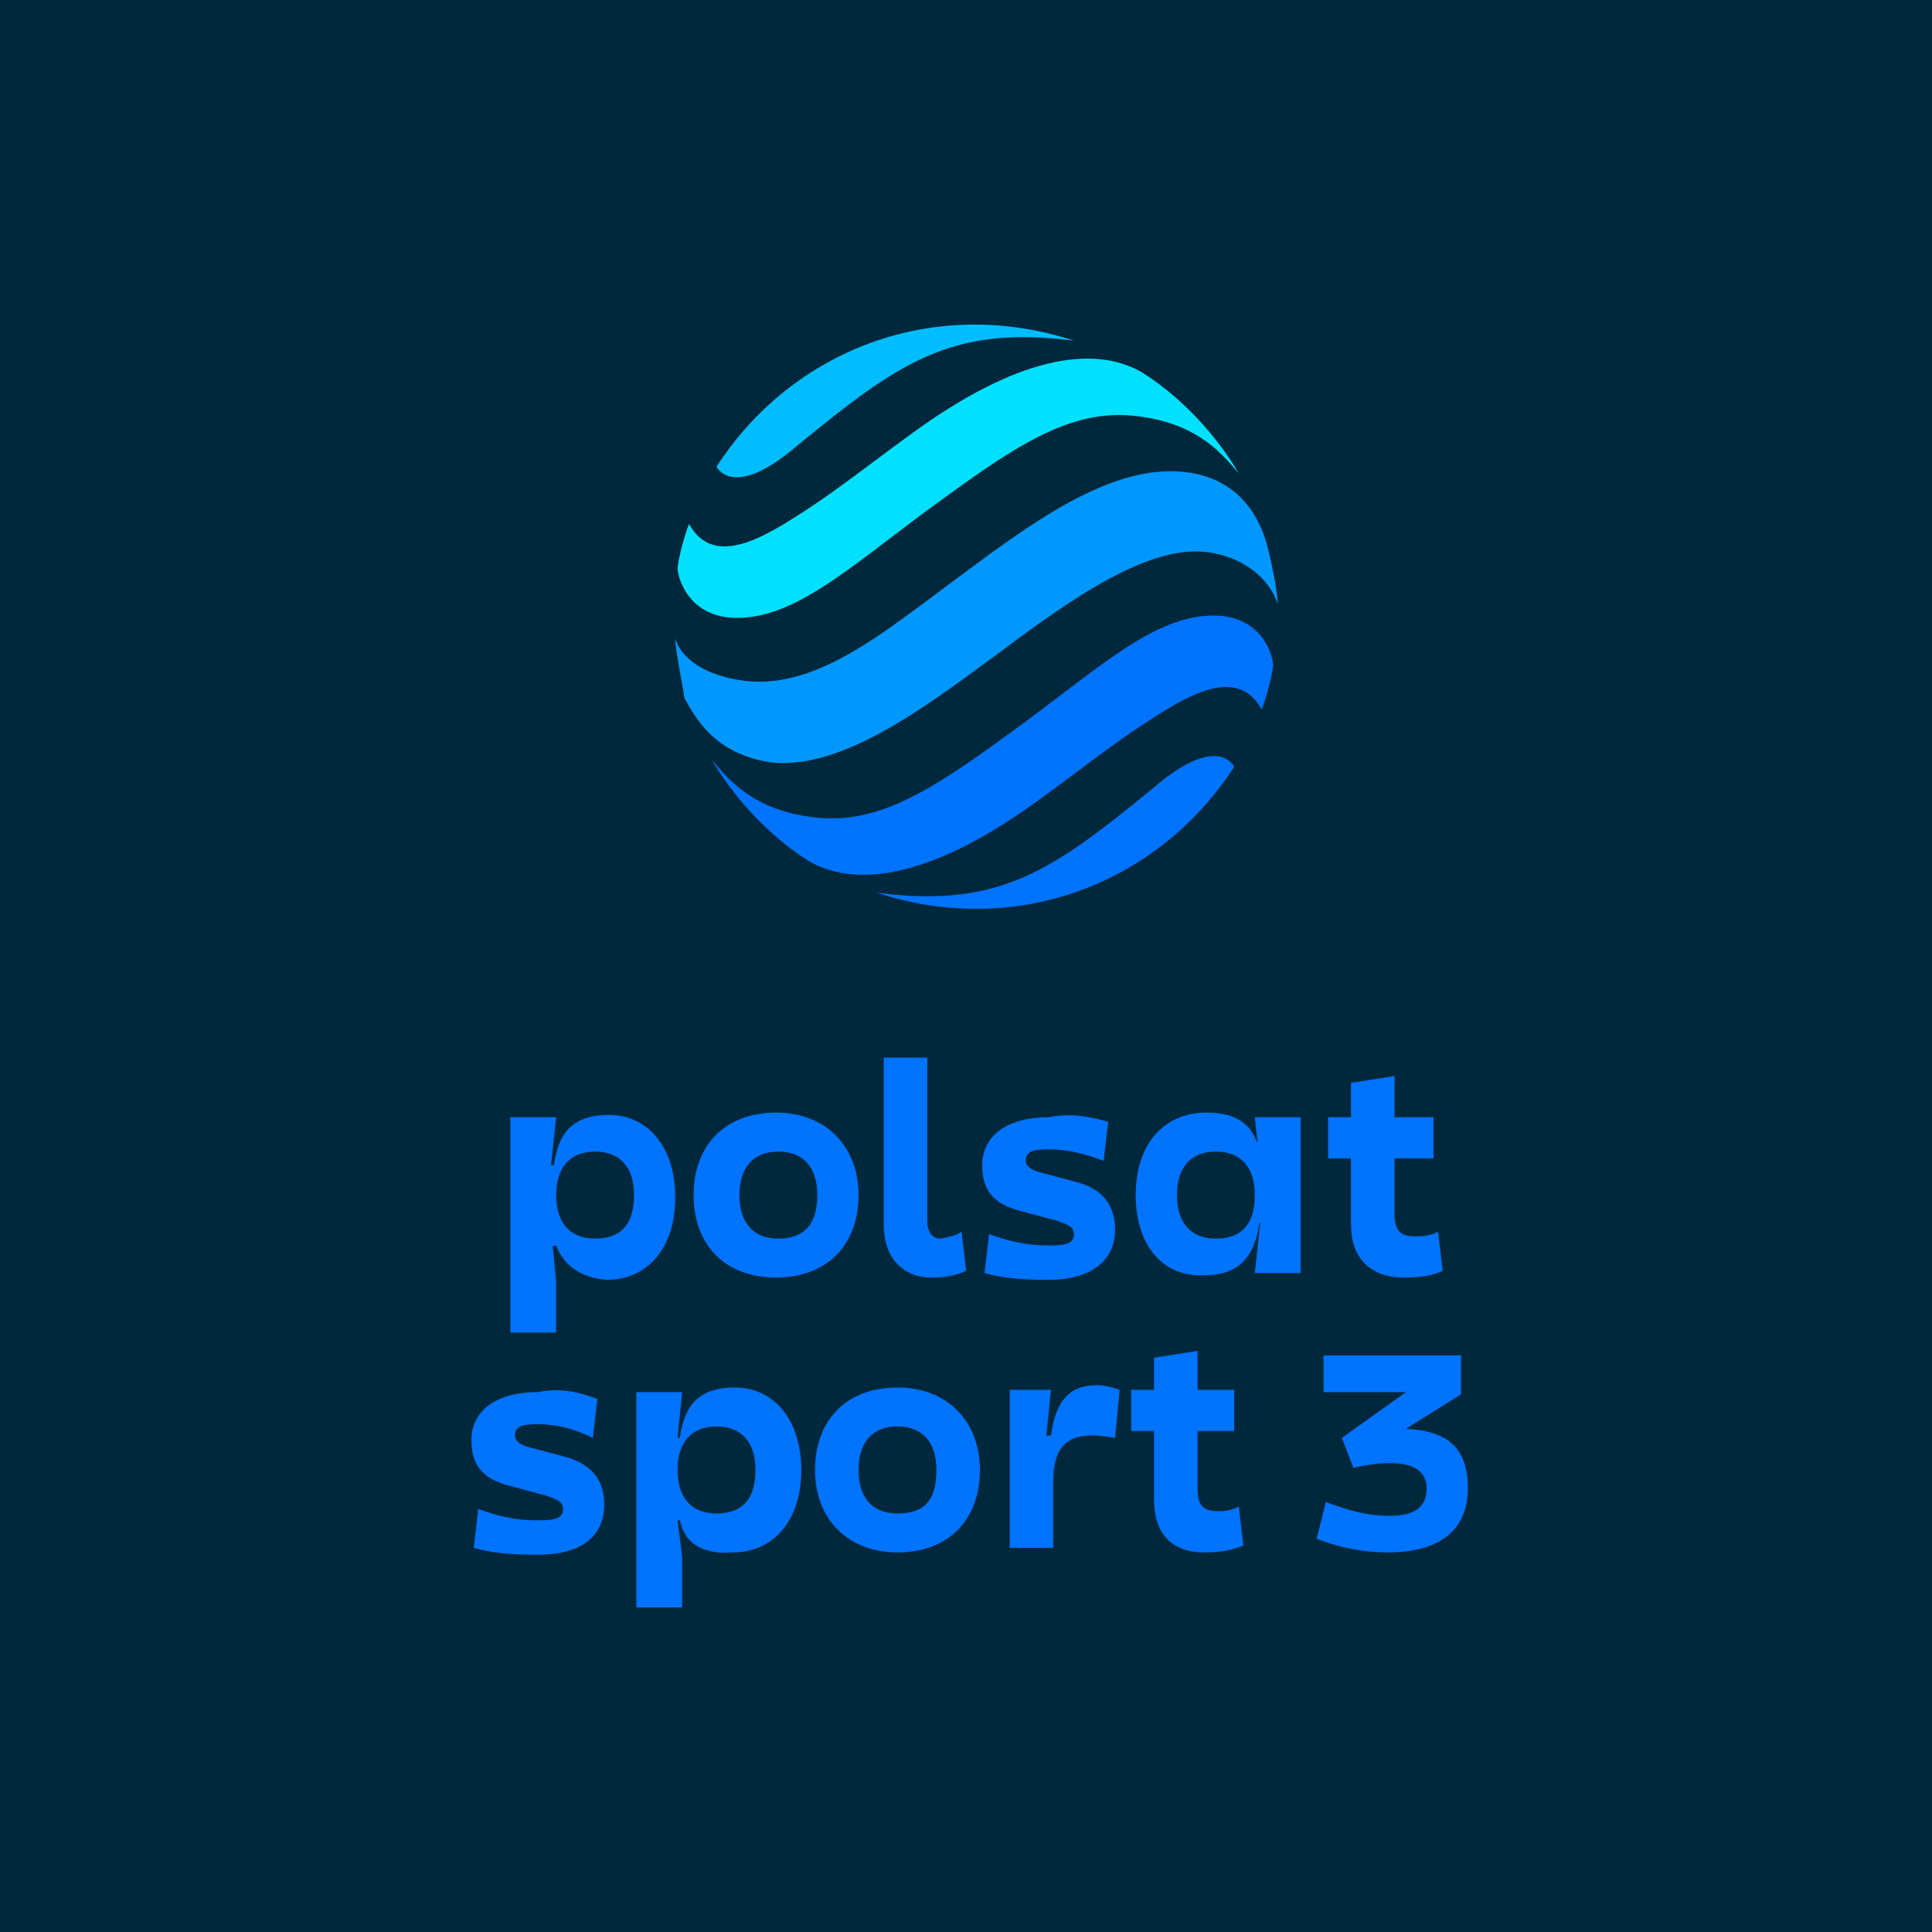
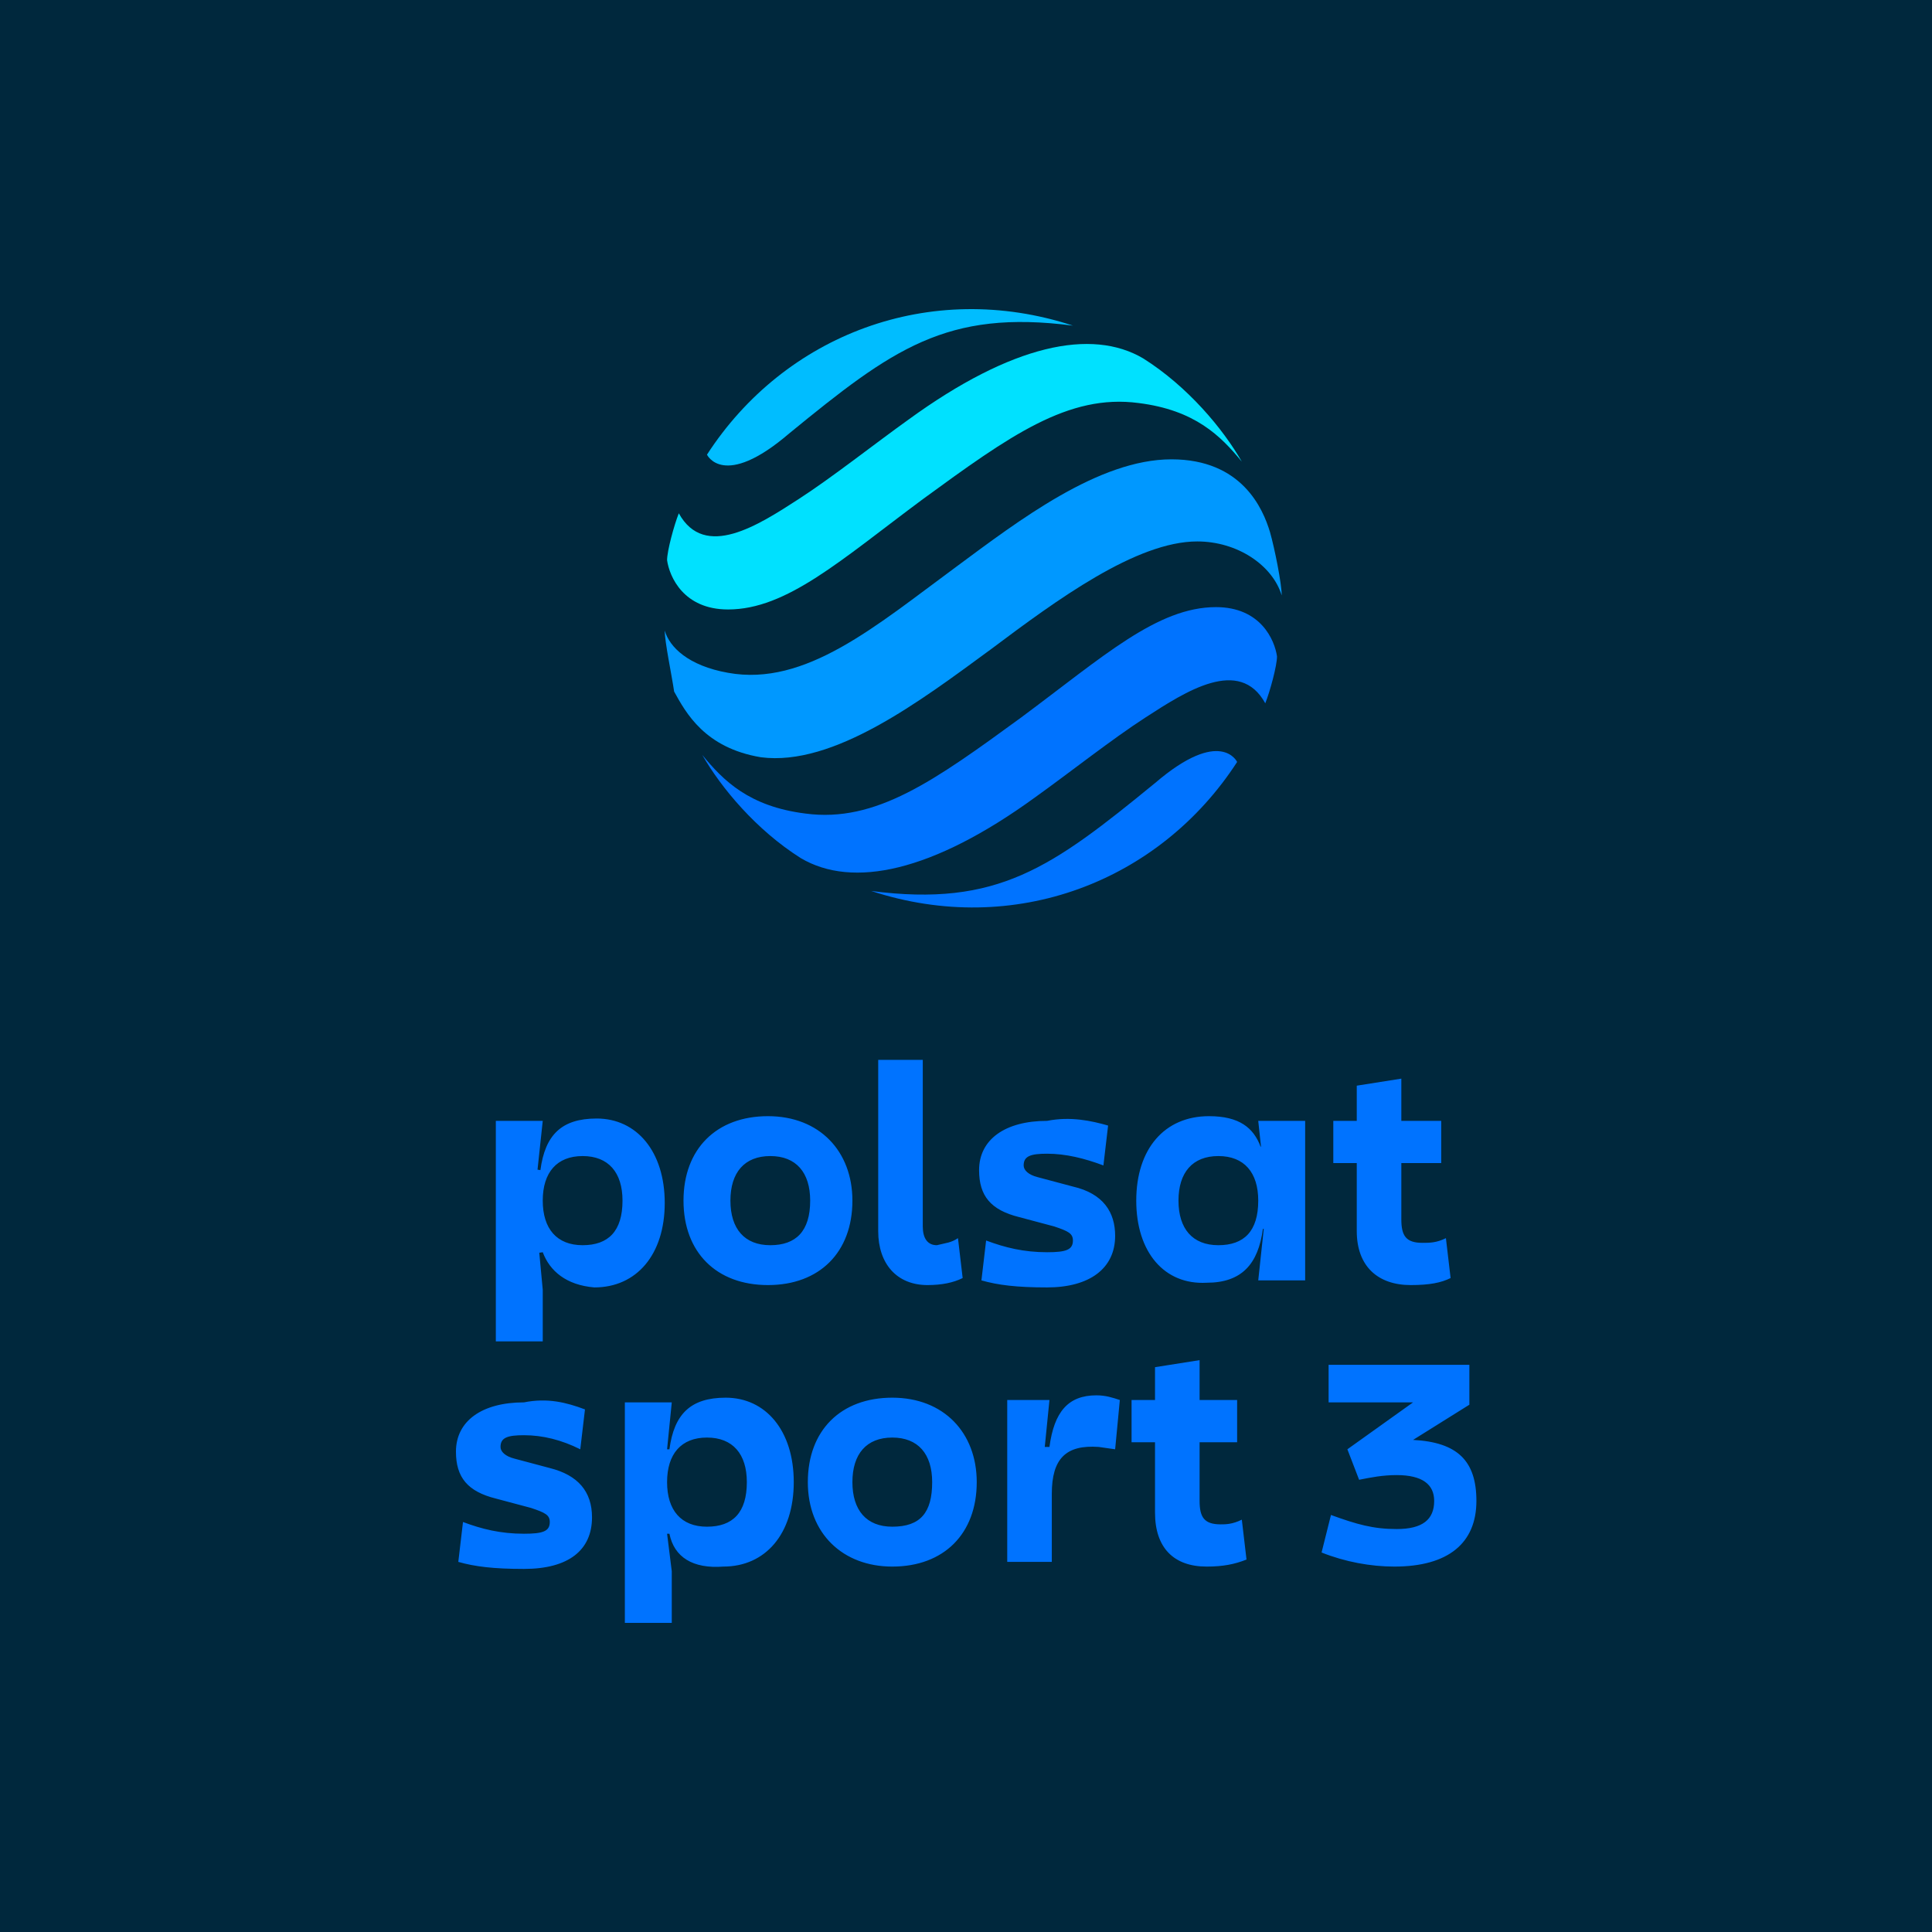
<svg xmlns="http://www.w3.org/2000/svg" width="250" height="250" viewBox="0 0 250 250" fill="none">
  <rect width="250" height="250" fill="#00283D" />
-   <path d="M99.534 98.624C108.723 99.81 119.69 91.51 128.582 84.989C136.882 78.765 146.96 71.354 154.666 71.354C159.705 71.354 164.152 74.318 165.337 78.172C165.337 76.69 164.448 72.243 163.855 70.169C162.966 67.204 160.298 60.98 151.406 60.98C142.217 60.98 132.139 68.687 124.136 74.615C114.058 82.025 105.166 89.732 95.384 87.953C90.345 87.064 87.974 84.693 87.381 82.618C87.381 84.1 88.27 88.25 88.567 90.325C90.049 92.992 92.42 97.439 99.534 98.624Z" fill="#0098FF" />
-   <path d="M138.959 44.084C120.878 38.156 102.5 45.27 92.719 60.387C92.719 60.387 94.794 64.833 103.093 57.719C116.135 47.048 122.953 42.01 138.959 44.084Z" fill="#00BDFF" />
-   <path d="M118.208 55.941C114.058 58.905 108.427 63.351 104.277 66.019C99.238 69.279 92.42 73.725 89.16 67.797C88.567 69.279 87.678 72.54 87.678 73.725C87.974 75.8 89.753 79.95 95.384 79.95C102.795 79.95 109.612 73.725 119.987 66.019C130.954 58.016 138.364 52.68 147.257 53.866C154.37 54.755 157.631 58.016 160.299 61.276C157.927 57.126 153.481 51.791 147.849 48.234C141.328 44.381 131.25 46.456 118.208 55.941Z" fill="#00E1FF" />
-   <path d="M113.465 115.519C131.546 121.448 149.924 114.334 159.705 99.217C159.705 99.217 157.63 94.771 149.331 101.884C136.289 112.555 129.471 117.594 113.465 115.519ZM134.214 103.663C138.364 100.699 143.995 96.253 148.145 93.585C153.184 90.324 160.002 85.878 163.262 91.806C163.855 90.324 164.744 87.064 164.744 85.878C164.448 83.803 162.669 79.654 157.037 79.654C149.627 79.654 142.81 85.878 132.435 93.585C121.468 101.588 114.058 106.923 105.165 105.738C98.052 104.849 94.791 101.588 92.123 98.328C94.495 102.477 98.941 107.813 104.573 111.37C111.094 115.223 121.172 113.148 134.214 103.663ZM66.039 144.568H71.967L71.078 152.867V156.424L71.967 165.909V172.431H66.039V144.568ZM71.967 161.167L69.892 161.463V150.496L71.671 150.792C72.264 146.346 74.338 144.271 78.785 144.271C83.824 144.271 87.381 148.421 87.381 154.942C87.381 161.463 83.824 165.613 78.488 165.613C74.931 165.317 72.856 163.538 71.967 161.167ZM82.045 154.646C82.045 151.089 80.267 149.014 77.006 149.014C73.746 149.014 71.967 151.089 71.967 154.646C71.967 158.203 73.746 160.278 77.006 160.278C80.267 160.278 82.045 158.499 82.045 154.646ZM111.094 154.646C111.094 161.167 106.944 165.317 100.423 165.317C93.902 165.317 89.752 161.167 89.752 154.646C89.752 148.125 93.902 143.975 100.423 143.975C106.944 143.975 111.094 148.421 111.094 154.646ZM105.758 154.646C105.758 151.089 103.98 149.014 100.719 149.014C97.459 149.014 95.68 151.089 95.68 154.646C95.68 158.203 97.459 160.278 100.719 160.278C103.98 160.278 105.758 158.499 105.758 154.646ZM124.432 159.388L125.025 164.427C123.839 165.02 122.357 165.317 120.579 165.317C116.725 165.317 114.354 162.649 114.354 158.499V136.861H119.986V157.906C119.986 159.388 120.579 160.278 121.764 160.278C122.95 159.981 123.543 159.981 124.432 159.388ZM143.403 145.161L142.81 150.2C140.438 149.31 138.067 148.718 135.696 148.718C133.621 148.718 132.732 149.014 132.732 150.2C132.732 150.792 133.325 151.385 134.51 151.682L138.956 152.867C142.81 153.757 144.292 156.128 144.292 159.092C144.292 163.242 141.031 165.613 135.696 165.613C131.842 165.613 129.471 165.317 127.396 164.724L127.989 159.685C130.36 160.574 132.732 161.167 135.696 161.167C138.067 161.167 138.956 160.87 138.956 159.685C138.956 158.796 138.364 158.499 136.585 157.906L132.139 156.721C128.582 155.831 127.1 154.053 127.1 150.792C127.1 146.939 130.36 144.568 135.696 144.568C138.66 143.975 141.328 144.568 143.403 145.161ZM146.959 154.646C146.959 148.125 150.516 143.975 156.148 143.975C160.002 143.975 161.78 145.457 162.669 147.828L164.744 147.532V158.499L162.966 158.203C162.373 162.649 160.298 165.02 155.852 165.02C150.516 165.317 146.959 161.167 146.959 154.646ZM162.373 154.646C162.373 151.089 160.594 149.014 157.334 149.014C154.073 149.014 152.295 151.089 152.295 154.646C152.295 158.203 154.073 160.278 157.334 160.278C160.594 160.278 162.373 158.499 162.373 154.646ZM163.262 156.424V152.867L162.373 144.568H168.301V164.724H162.373L163.262 156.424ZM185.493 149.903H171.858V144.568H185.493V149.903ZM186.086 159.388L186.679 164.427C185.493 165.02 184.011 165.317 181.64 165.317C177.49 165.317 174.822 162.945 174.822 158.499V140.122L180.454 139.232V157.017C180.454 159.092 181.047 159.981 183.122 159.981C184.011 159.981 184.9 159.981 186.086 159.388ZM77.303 181.026L76.71 186.065C74.338 184.88 71.967 184.287 69.596 184.287C67.521 184.287 66.632 184.583 66.632 185.769C66.632 186.362 67.225 186.955 68.41 187.251L72.856 188.437C76.413 189.326 78.192 191.401 78.192 194.661C78.192 198.811 75.228 201.182 69.596 201.182C65.743 201.182 63.371 200.886 61.296 200.293L61.889 195.254C64.26 196.143 66.632 196.736 69.596 196.736C71.967 196.736 72.856 196.44 72.856 195.254C72.856 194.365 72.264 194.069 70.485 193.476L66.039 192.29C62.482 191.401 61 189.622 61 186.362C61 182.509 64.26 180.137 69.596 180.137C72.56 179.544 74.931 180.137 77.303 181.026ZM87.974 196.736H87.677L88.27 201.479V208H82.342V180.137H88.27L87.677 186.065H87.974C88.566 181.619 90.641 179.544 95.087 179.544C100.126 179.544 103.683 183.694 103.683 190.215C103.683 196.736 100.126 200.886 94.791 200.886C90.938 201.182 88.566 199.7 87.974 196.736ZM97.755 190.215C97.755 186.658 95.977 184.583 92.716 184.583C89.456 184.583 87.677 186.658 87.677 190.215C87.677 193.772 89.456 195.847 92.716 195.847C95.977 195.847 97.755 194.069 97.755 190.215ZM126.803 190.215C126.803 196.736 122.654 200.886 116.133 200.886C109.908 200.886 105.462 196.736 105.462 190.215C105.462 183.694 109.612 179.544 116.133 179.544C122.654 179.544 126.803 183.991 126.803 190.215ZM121.172 190.215C121.172 186.658 119.393 184.583 116.133 184.583C112.872 184.583 111.094 186.658 111.094 190.215C111.094 193.772 112.872 195.847 116.133 195.847C119.69 195.847 121.172 194.069 121.172 190.215ZM144.292 186.065L142.217 185.769C138.067 185.473 136.289 187.251 136.289 191.697V200.293H130.657V179.841H135.992L135.399 185.769H135.992C136.585 181.323 138.364 179.248 141.92 179.248C143.106 179.248 143.995 179.544 144.885 179.841L144.292 186.065ZM160.298 194.958L160.891 199.997C159.409 200.59 157.927 200.886 155.852 200.886C151.702 200.886 149.331 198.515 149.331 194.069V185.176H146.367V179.841H149.331V175.691L154.963 174.802V179.841H159.705V185.176H154.963V192.587C154.963 194.661 155.555 195.551 157.63 195.551C158.223 195.551 159.112 195.551 160.298 194.958ZM170.376 199.108L171.562 194.365C174.822 195.551 176.897 196.143 179.861 196.143C183.122 196.143 184.604 194.958 184.604 192.587C184.604 190.512 183.122 189.326 179.861 189.326C178.083 189.326 176.601 189.622 175.119 189.919L173.637 186.065L181.936 180.137H171.265V175.395H189.05V180.434L181.936 184.88C187.568 185.176 189.939 187.548 189.939 192.587C189.939 197.922 186.382 200.886 179.565 200.886C176.601 200.886 173.34 200.293 170.376 199.108Z" fill="#0073FF" />
+   <path d="M98.463 97.989C107.873 99.203 119.105 90.703 128.212 84.025C136.711 77.65 147.032 70.062 154.924 70.062C160.085 70.062 164.638 73.097 165.852 77.043C165.852 75.526 164.942 70.972 164.335 68.847C163.424 65.812 160.692 59.437 151.585 59.437C142.175 59.437 131.854 67.33 123.658 73.401C113.337 80.99 104.231 88.882 94.213 87.061C89.053 86.15 86.625 83.722 86.017 81.597C86.017 83.115 86.928 87.364 87.232 89.489C88.749 92.221 91.178 96.774 98.463 97.989Z" fill="#0098FF" />
+   <path d="M138.838 42.135C120.322 36.064 101.501 43.349 91.484 58.83C91.484 58.83 93.609 63.383 102.108 56.098C115.465 45.17 122.446 40.01 138.838 42.135Z" fill="#00BDFF" />
+   <path d="M117.586 54.277C113.336 57.312 107.569 61.865 103.319 64.597C98.159 67.937 91.177 72.49 87.838 66.419C87.231 67.937 86.32 71.276 86.32 72.49C86.623 74.615 88.445 78.865 94.212 78.865C101.801 78.865 108.783 72.49 119.407 64.597C130.639 56.401 138.228 50.938 147.334 52.152C154.62 53.062 157.959 56.401 160.691 59.741C158.262 55.491 153.709 50.027 147.941 46.384C141.263 42.438 130.942 44.563 117.586 54.277Z" fill="#00E1FF" />
+   <path d="M112.729 115.291C131.246 121.362 150.066 114.077 160.084 98.596C160.084 98.596 157.959 94.042 149.459 101.328C136.103 112.255 129.121 117.416 112.729 115.291ZM133.978 103.149C138.228 100.113 143.995 95.56 148.245 92.828C153.405 89.489 160.387 84.936 163.726 91.007C164.333 89.489 165.244 86.15 165.244 84.936C164.941 82.811 163.119 78.561 157.352 78.561C149.763 78.561 142.781 84.936 132.157 92.828C120.925 101.024 113.336 106.488 104.23 105.274C96.944 104.363 93.605 101.024 90.873 97.685C93.302 101.935 97.855 107.399 103.623 111.041C110.301 114.987 120.622 112.863 133.978 103.149ZM64.16 145.039H70.231L69.321 153.539V157.182L70.231 166.895V173.573H64.16V145.039ZM70.231 162.038L68.107 162.342V151.11L69.928 151.414C70.535 146.861 72.66 144.736 77.213 144.736C82.374 144.736 86.016 148.986 86.016 155.664C86.016 162.342 82.374 166.592 76.91 166.592C73.267 166.288 71.142 164.467 70.231 162.038ZM80.552 155.36C80.552 151.718 78.731 149.593 75.392 149.593C72.053 149.593 70.231 151.718 70.231 155.36C70.231 159.003 72.053 161.128 75.392 161.128C78.731 161.128 80.552 159.306 80.552 155.36ZM110.301 155.36C110.301 162.038 106.051 166.288 99.373 166.288C92.695 166.288 88.445 162.038 88.445 155.36C88.445 148.682 92.695 144.432 99.373 144.432C106.051 144.432 110.301 148.986 110.301 155.36ZM104.837 155.36C104.837 151.718 103.015 149.593 99.676 149.593C96.337 149.593 94.516 151.718 94.516 155.36C94.516 159.003 96.337 161.128 99.676 161.128C103.015 161.128 104.837 159.306 104.837 155.36ZM123.961 160.217L124.568 165.378C123.354 165.985 121.836 166.288 120.014 166.288C116.068 166.288 113.64 163.556 113.64 159.306V137.147H119.407V158.699C119.407 160.217 120.014 161.128 121.229 161.128C122.443 160.824 123.05 160.824 123.961 160.217ZM143.388 145.646L142.781 150.807C140.353 149.896 137.924 149.289 135.496 149.289C133.371 149.289 132.46 149.593 132.46 150.807C132.46 151.414 133.067 152.021 134.282 152.325L138.835 153.539C142.781 154.45 144.299 156.878 144.299 159.914C144.299 164.163 140.96 166.592 135.496 166.592C131.55 166.592 129.121 166.288 126.996 165.681L127.603 160.521C130.032 161.431 132.46 162.038 135.496 162.038C137.924 162.038 138.835 161.735 138.835 160.521C138.835 159.61 138.228 159.306 136.406 158.699L131.853 157.485C128.21 156.574 126.693 154.753 126.693 151.414C126.693 147.468 130.032 145.039 135.496 145.039C138.531 144.432 141.263 145.039 143.388 145.646ZM147.031 155.36C147.031 148.682 150.673 144.432 156.441 144.432C160.387 144.432 162.209 145.95 163.119 148.378L165.244 148.075V159.306L163.423 159.003C162.816 163.556 160.691 165.985 156.137 165.985C150.673 166.288 147.031 162.038 147.031 155.36ZM162.816 155.36C162.816 151.718 160.994 149.593 157.655 149.593C154.316 149.593 152.495 151.718 152.495 155.36C152.495 159.003 154.316 161.128 157.655 161.128C160.994 161.128 162.816 159.306 162.816 155.36ZM163.726 157.182V153.539L162.816 145.039H168.887V165.681H162.816L163.726 157.182ZM186.493 150.503H172.529V145.039H186.493V150.503ZM187.1 160.217L187.707 165.378C186.493 165.985 184.975 166.288 182.547 166.288C178.297 166.288 175.565 163.86 175.565 159.306V140.486L181.332 139.575V157.789C181.332 159.914 181.94 160.824 184.064 160.824C184.975 160.824 185.886 160.824 187.1 160.217ZM75.695 182.377L75.088 187.537C72.66 186.323 70.231 185.716 67.803 185.716C65.678 185.716 64.767 186.019 64.767 187.233C64.767 187.841 65.375 188.448 66.589 188.751L71.142 189.965C74.785 190.876 76.606 193.001 76.606 196.34C76.606 200.59 73.571 203.018 67.803 203.018C63.857 203.018 61.428 202.715 59.304 202.108L59.911 196.947C62.339 197.858 64.767 198.465 67.803 198.465C70.231 198.465 71.142 198.161 71.142 196.947C71.142 196.037 70.535 195.733 68.714 195.126L64.16 193.912C60.518 193.001 59 191.18 59 187.841C59 183.894 62.339 181.466 67.803 181.466C70.839 180.859 73.267 181.466 75.695 182.377ZM86.624 198.465H86.32L86.927 203.322V210H80.856V181.466H86.927L86.32 187.537H86.624C87.231 182.984 89.356 180.859 93.909 180.859C99.069 180.859 102.712 185.109 102.712 191.787C102.712 198.465 99.069 202.715 93.605 202.715C89.659 203.018 87.231 201.501 86.624 198.465ZM96.641 191.787C96.641 188.144 94.819 186.019 91.48 186.019C88.141 186.019 86.32 188.144 86.32 191.787C86.32 195.429 88.141 197.554 91.48 197.554C94.819 197.554 96.641 195.733 96.641 191.787ZM126.389 191.787C126.389 198.465 122.139 202.715 115.461 202.715C109.086 202.715 104.533 198.465 104.533 191.787C104.533 185.109 108.783 180.859 115.461 180.859C122.139 180.859 126.389 185.412 126.389 191.787ZM120.622 191.787C120.622 188.144 118.8 186.019 115.461 186.019C112.122 186.019 110.301 188.144 110.301 191.787C110.301 195.429 112.122 197.554 115.461 197.554C119.104 197.554 120.622 195.733 120.622 191.787ZM144.299 187.537L142.174 187.233C137.924 186.93 136.103 188.751 136.103 193.305V202.108H130.335V181.162H135.799L135.192 187.233H135.799C136.406 182.68 138.228 180.555 141.87 180.555C143.085 180.555 143.995 180.859 144.906 181.162L144.299 187.537ZM160.691 196.644L161.298 201.804C159.78 202.411 158.262 202.715 156.137 202.715C151.888 202.715 149.459 200.286 149.459 195.733V186.626H146.424V181.162H149.459V176.913L155.227 176.002V181.162H160.084V186.626H155.227V194.215C155.227 196.34 155.834 197.251 157.959 197.251C158.566 197.251 159.477 197.251 160.691 196.644ZM171.012 200.893L172.226 196.037C175.565 197.251 177.69 197.858 180.725 197.858C184.064 197.858 185.582 196.644 185.582 194.215C185.582 192.09 184.064 190.876 180.725 190.876C178.904 190.876 177.386 191.18 175.868 191.483L174.351 187.537L182.85 181.466H171.922V176.609H190.136V181.769L182.85 186.323C188.618 186.626 191.046 189.055 191.046 194.215C191.046 199.679 187.404 202.715 180.422 202.715C177.386 202.715 174.047 202.108 171.012 200.893Z" fill="#0073FF" />
</svg>
